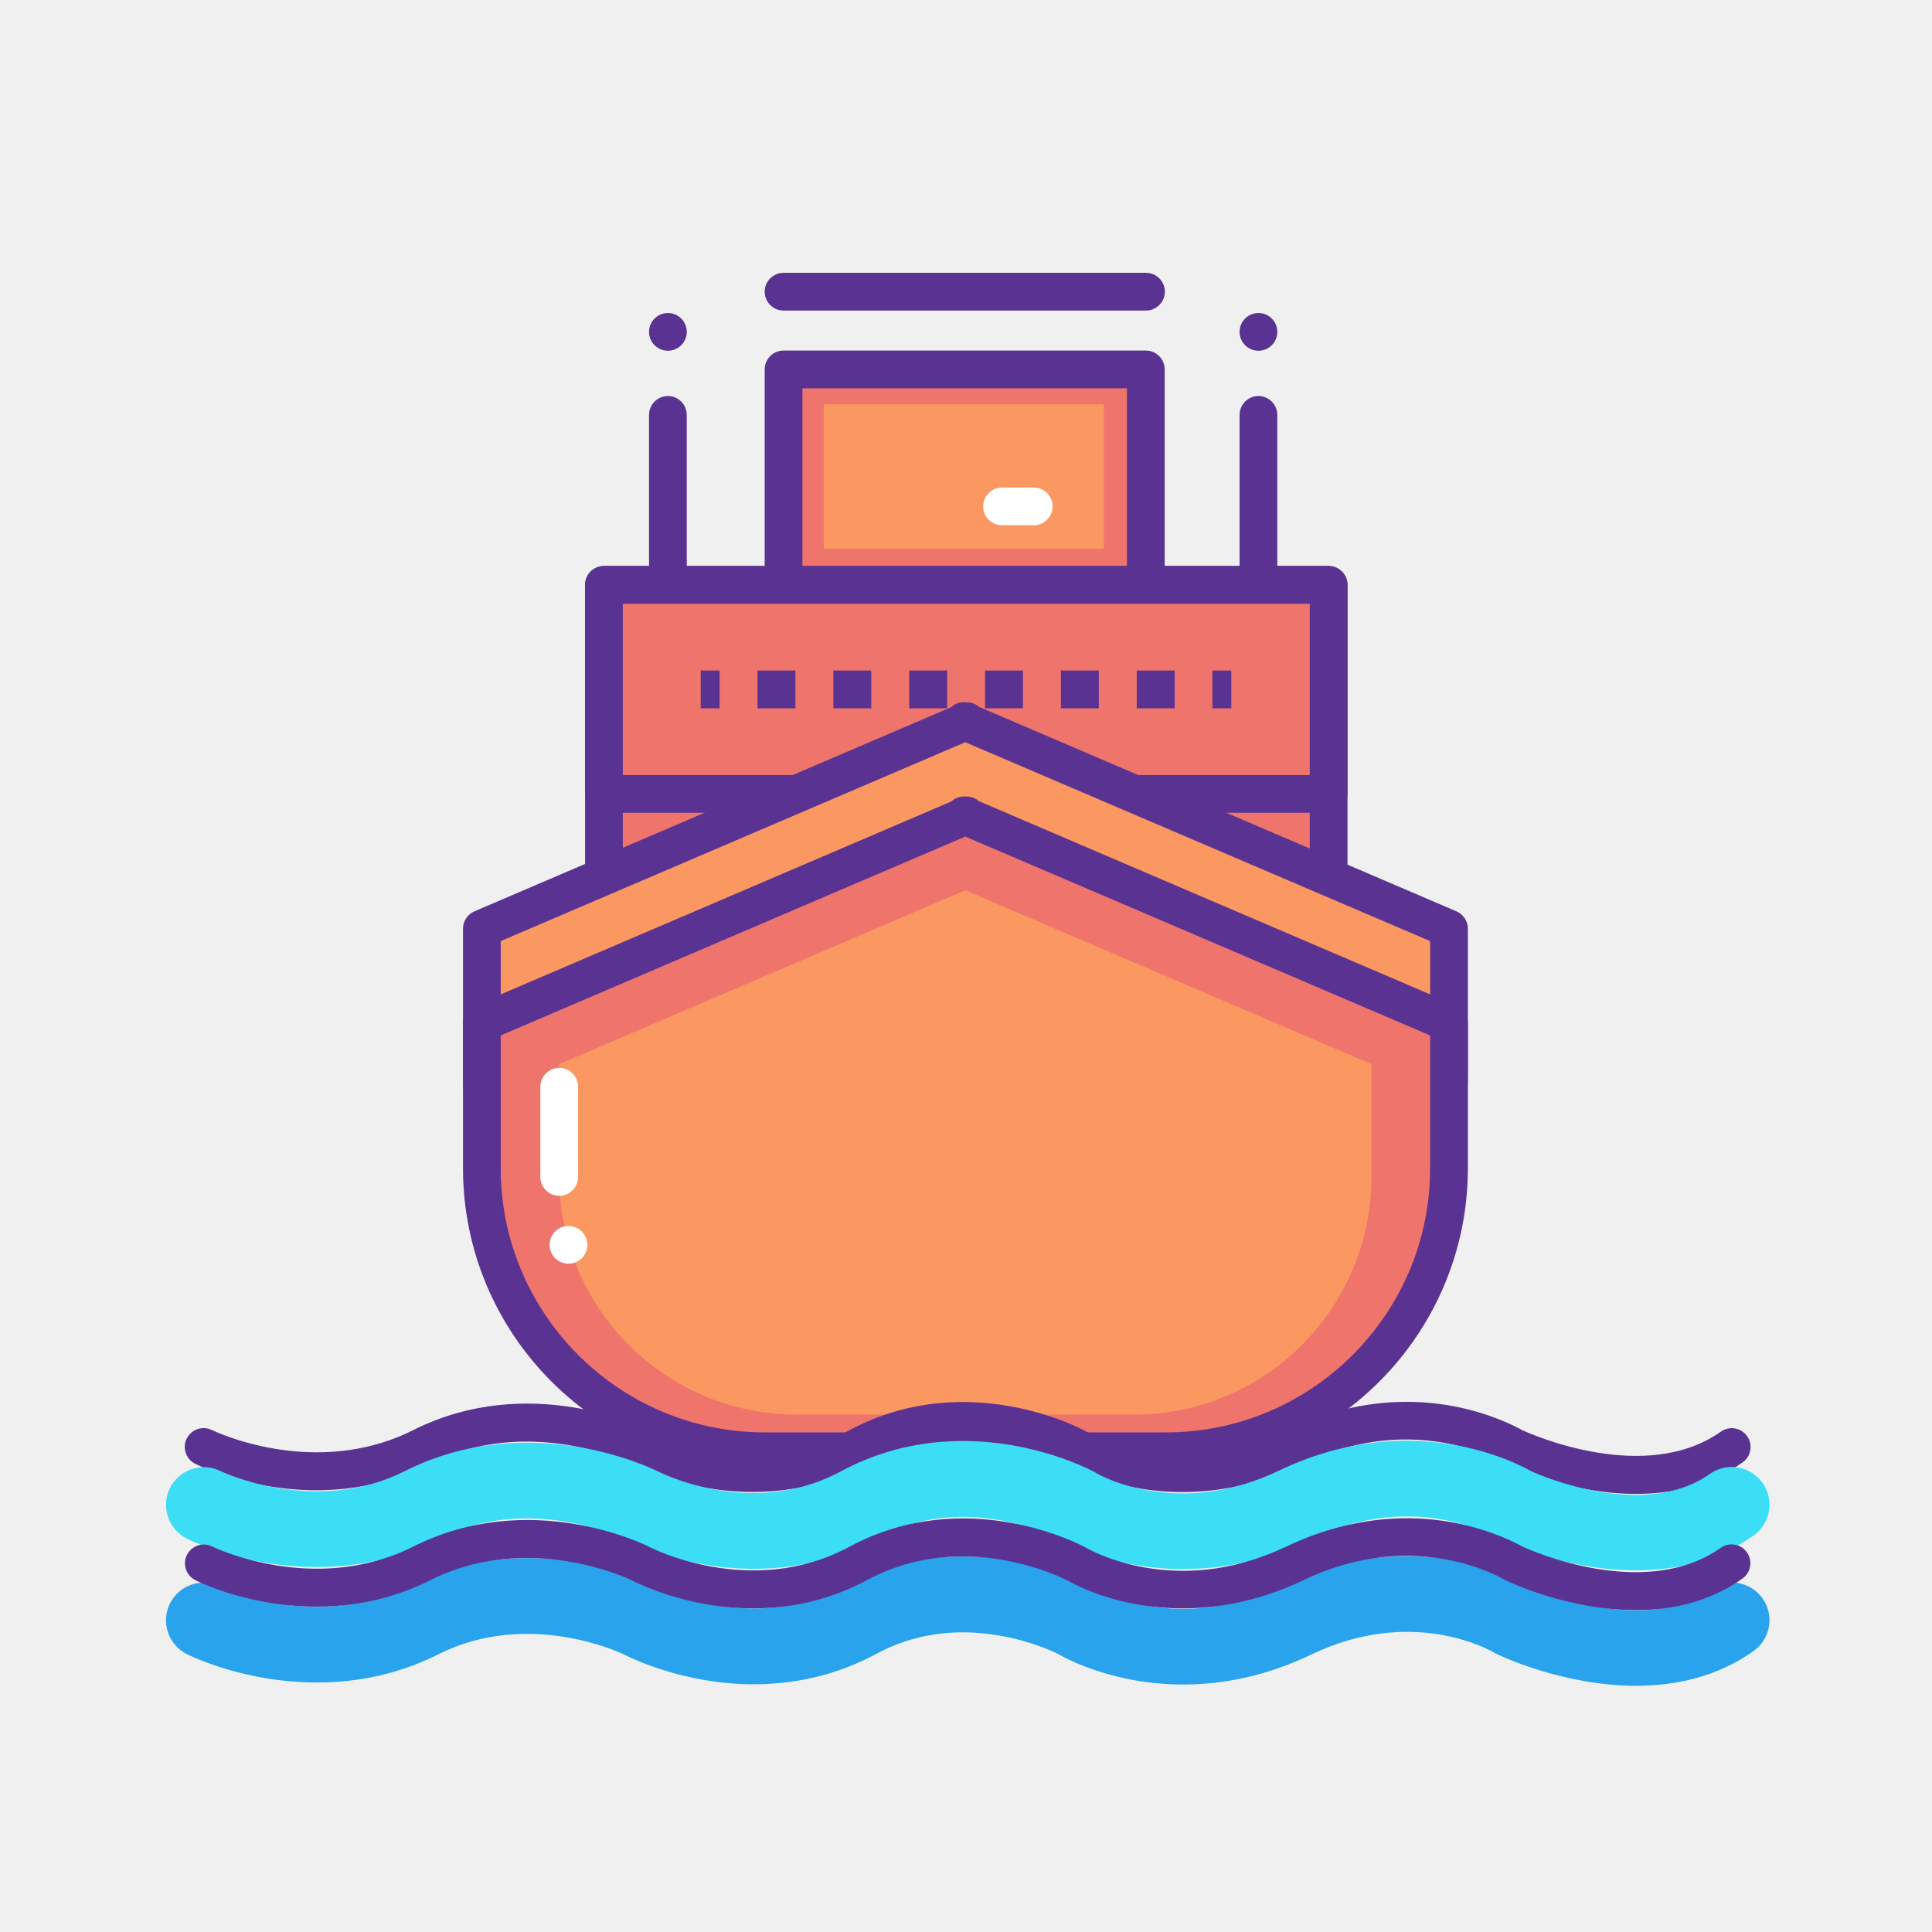
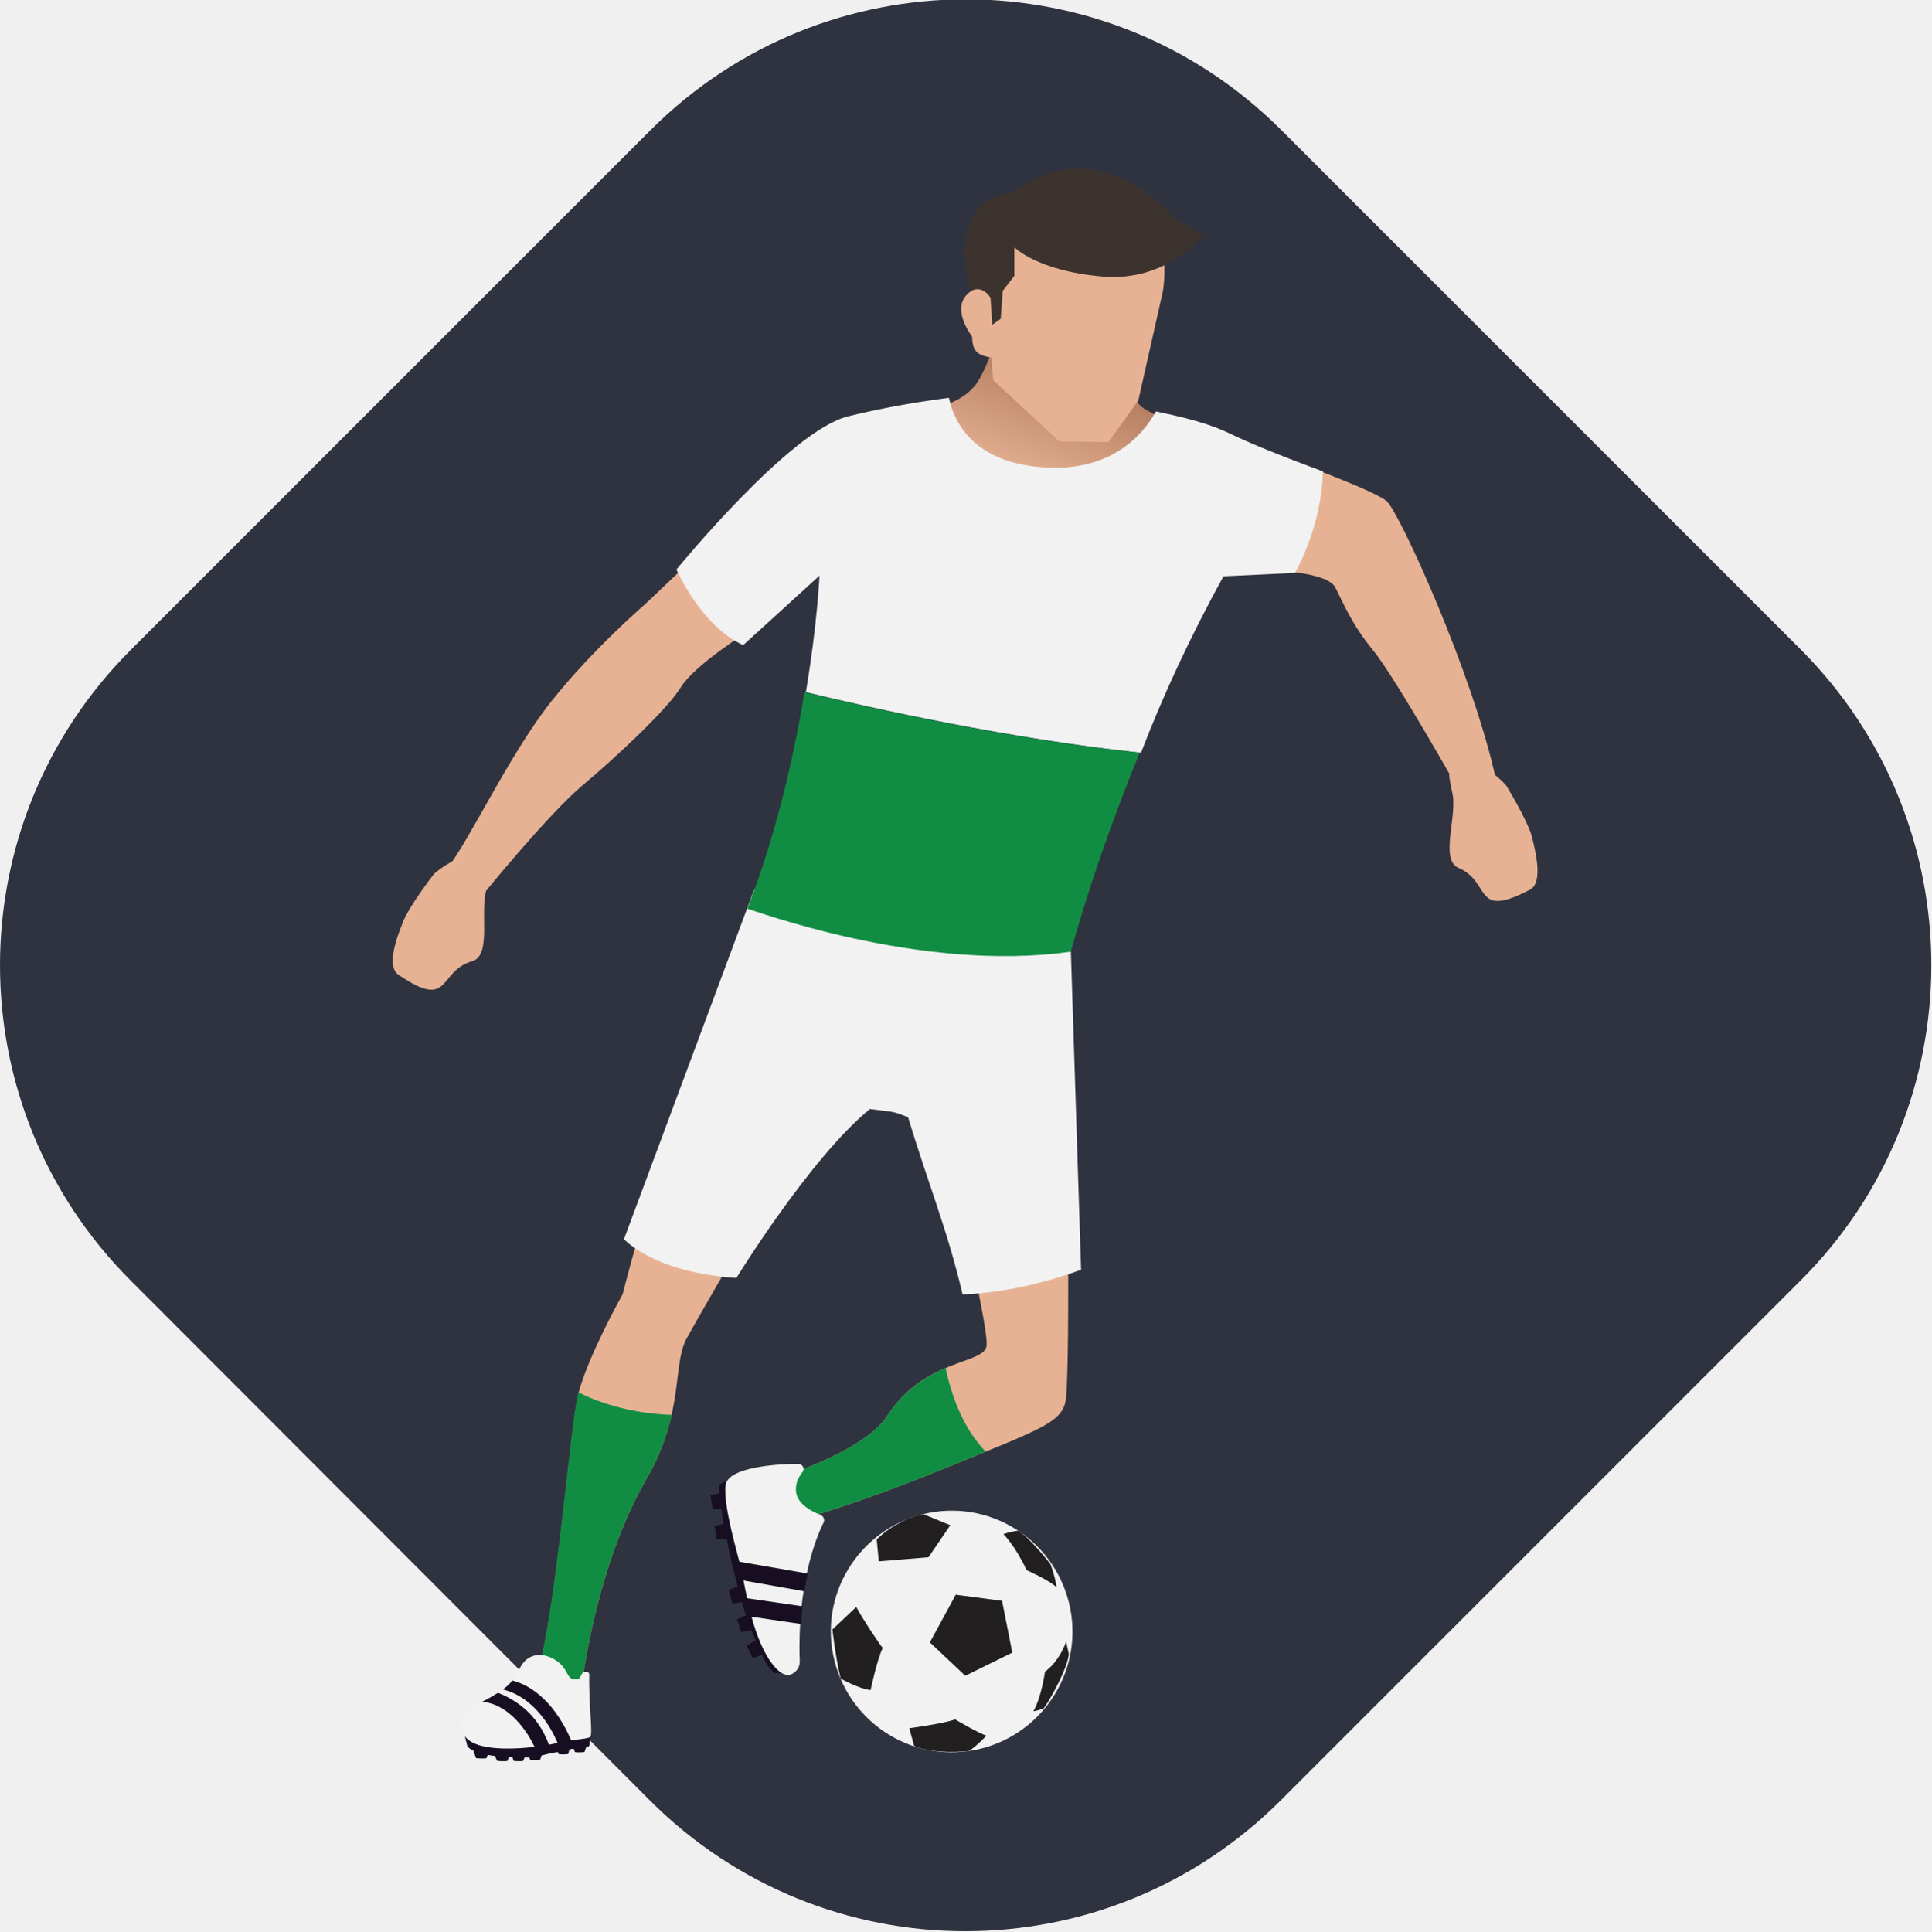
- <svg xmlns="http://www.w3.org/2000/svg" t="1526539657642" class="icon" style="" viewBox="0 0 1024 1024" version="1.1" p-id="1851" width="64" height="64">
-   <defs>
-     <style type="text/css" />
-   </defs>
-   <path d="M415.3 195.8h192v128.4h-192z" fill="#EE746C" p-id="1852" />
-   <path d="M607.3 334.2h-192c-5.5 0-10-4.5-10-10V195.8c0-5.5 4.5-10 10-10h192c5.5 0 10 4.5 10 10v128.4c0 5.5-4.5 10-10 10z m-182-20h172V205.8h-172v108.4zM607.4 164.6H415.3c-5.5 0-10-4.5-10-10s4.5-10 10-10h192.1c5.5 0 10 4.5 10 10s-4.5 10-10 10z" fill="#5A3392" p-id="1853" />
-   <path d="M320.1 310h384.1v221.7H320.1z" fill="#EE746C" p-id="1854" />
-   <path d="M704.2 541.7H320.1c-5.5 0-10-4.5-10-10V310c0-5.5 4.5-10 10-10h384.1c5.5 0 10 4.5 10 10v221.7c0 5.5-4.5 10-10 10z m-374.1-20h364.1V320H330.1v201.7z" fill="#5A3392" p-id="1855" />
-   <path d="M320.1 310h384.1v110.8H320.1z" fill="#EE746C" p-id="1856" />
-   <path d="M704.2 430.8H320.1c-5.5 0-10-4.5-10-10V310c0-5.5 4.5-10 10-10h384.1c5.5 0 10 4.5 10 10v110.8c0 5.5-4.5 10-10 10z m-374.1-20h364.1V320H330.1v90.8z" fill="#5A3392" p-id="1857" />
-   <path d="M512.3 382.8v-0.6l-0.7 0.3-0.7-0.3v0.6L255.4 492.2v77c0 82.8 67.2 150 150 150H618c82.8 0 150-67.2 150-150v-77L512.3 382.8z" fill="#FB9761" p-id="1858" />
-   <path d="M618 729.2H405.4c-88.2 0-160-71.8-160-160v-77c0-4 2.4-7.6 6.1-9.2l252.7-108.2c0.4-0.3 0.8-0.7 1.2-1 1.9-1.2 4-1.8 6.2-1.6 2.2-0.1 4.3 0.4 6.2 1.6l1.2 0.9L771.9 483c3.7 1.6 6.1 5.2 6.1 9.2v77c0 88.2-71.8 160-160 160zM265.4 498.8v70.4c0 77.2 62.8 140 140 140H618c77.2 0 140-62.8 140-140v-70.4L511.6 393.4 265.4 498.8z" fill="#5A3392" p-id="1859" />
-   <path d="M512.3 432.8v-0.6l-0.7 0.3-0.7-0.3v0.6L255.4 542.2v77c0 82.8 67.2 150 150 150H618c82.8 0 150-67.2 150-150v-77L512.3 432.8z" fill="#EE746C" p-id="1860" />
-   <path d="M618 779.2H405.4c-88.2 0-160-71.8-160-160v-77c0-4 2.4-7.6 6.1-9.2l252.7-108.2c0.4-0.3 0.8-0.7 1.2-1 1.9-1.2 4-1.8 6.2-1.6 2.2-0.2 4.3 0.4 6.2 1.6l1.2 0.9L771.9 533c3.7 1.6 6.1 5.2 6.1 9.2v77c0 88.2-71.8 160-160 160zM265.4 548.8v70.4c0 77.2 62.8 140 140 140H618c77.2 0 140-62.8 140-140v-70.4L511.6 443.4 265.4 548.8z" fill="#5A3392" p-id="1861" />
-   <path d="M512.2 472.1v-0.5l-0.6 0.2-0.6-0.2v0.5L296.4 564v59.8c0 69.6 56.4 126 126 126h178.5c69.6 0 126-56.4 126-126V564l-214.7-91.9z" fill="#FB9761" p-id="1862" />
-   <path d="M296.4 633.8c-5.5 0-10-4.5-10-10V576c0-5.5 4.5-10 10-10s10 4.5 10 10v47.8c0 5.5-4.5 10-10 10z" fill="#FFFFFF" p-id="1863" />
-   <path d="M867.2 791.8c-35.9 0-67.5-15-69.5-16-0.3-0.1-0.6-0.3-0.9-0.5-0.1-0.1-11.9-7.1-30.9-10.5-25.2-4.5-50.5-0.8-75.3 11.1-19.9 9.5-51.4 19.5-88.4 12.7-20.8-3.8-34.3-11.3-36.5-12.6-2.7-1.4-55-27.8-106.1-0.3-60.8 32.7-120.6 2.4-125 0.1-2.1-1-55-25.9-106.6 0-61.7 31-122.1 1.3-124.6 0-4.9-2.5-6.9-8.5-4.4-13.4s8.5-6.9 13.4-4.4c1.1 0.5 54.4 26.2 106.6 0 61.7-31 122.1-1.3 124.7 0 0.1 0 0.2 0.1 0.2 0.1 0.5 0.3 54.1 28.1 106.2 0 62-33.3 122.7-1 125.2 0.4 0.1 0.1 0.3 0.2 0.4 0.2 0.1 0.1 11.9 7 30.9 10.4 25.2 4.4 50.5 0.6 75.3-11.2 19.9-9.5 51.4-19.5 88.4-12.6 20.1 3.8 33.4 11 36.3 12.6 4.9 2.3 65.4 29.2 105.5 0.9 4.5-3.2 10.8-2.1 13.9 2.4 3.2 4.5 2.1 10.8-2.4 13.9-17.5 12.5-37.5 16.7-56.4 16.7z" fill="#5A3392" p-id="1864" />
-   <path d="M867.1 832.3c-38.4 0-71.6-15.8-73.7-16.8-0.7-0.3-1.1-0.5-1.7-0.9-2.6-1.5-43.5-24.4-96.6 1.1-70.6 33.8-126.9 4-134-0.1-1.5-0.8-13.8-6.9-31.3-9.9-23.7-4.1-45.7-0.9-65.2 9.6-22.6 12.2-45.1 16.2-65.1 16.2-37 0-65.1-13.9-69.2-16-2.1-1-50.7-23.6-97.7 0-66.1 33.2-130.9 1.4-133.6 0-9.9-5-13.8-17-8.9-26.9 5-9.8 16.9-13.8 26.8-8.9 0.5 0.2 49.9 24.1 97.7 0 66.1-33.2 130.9-1.4 133.7 0 0.2 0.1 0.3 0.2 0.5 0.2 0 0 12.9 6.7 31.5 9.8 23.8 4 45.7 0.7 65.3-9.8 66.6-35.8 132-1.1 134.7 0.4 0.4 0.2 0.5 0.2 0.8 0.5 2.6 1.5 43.5 24.2 96.7-1.3 69.1-33.1 124.5-5 133.6 0.2 5.9 2.7 60.1 26.1 94.9 1.5 9-6.4 21.5-4.2 27.9 4.8 6.4 9 4.2 21.5-4.8 27.9-19.6 13.9-41.7 18.4-62.3 18.4z" fill="#3CDEF6" p-id="1865" />
-   <path d="M867.1 893.5c-38.4 0-71.6-15.8-73.7-16.8-0.7-0.3-1.1-0.5-1.7-0.9-2.6-1.5-43.5-24.4-96.6 1.1-70.6 33.8-126.9 4-134-0.1-1.5-0.8-13.8-6.9-31.3-9.9-23.7-4.1-45.7-0.9-65.2 9.6-22.6 12.2-45.1 16.2-65.1 16.2-37 0-65.1-13.9-69.2-16-2.1-1-50.7-23.6-97.7 0-66.1 33.2-130.9 1.4-133.6 0-9.9-5-13.8-17-8.9-26.9 5-9.8 16.9-13.8 26.8-8.9 0.5 0.2 49.9 24.1 97.7 0 66.1-33.2 130.9-1.4 133.7 0 0.2 0.1 0.3 0.2 0.5 0.2 0 0 12.9 6.7 31.5 9.8 23.8 4 45.7 0.7 65.3-9.8 66.6-35.8 132-1.1 134.7 0.4 0.4 0.2 0.5 0.2 0.8 0.5 2.6 1.5 43.5 24.2 96.7-1.3 69.1-33.1 124.5-5 133.6 0.2 5.9 2.7 60.1 26.1 94.9 1.5 9-6.4 21.5-4.2 27.9 4.8 6.4 9 4.2 21.5-4.8 27.9-19.6 13.9-41.7 18.4-62.3 18.4z" fill="#29A3EC" p-id="1866" />
-   <path d="M867 853.4c-35.8 0-67.2-14.9-69.2-15.9-0.3-0.1-0.6-0.3-0.9-0.5-0.1-0.1-11.9-7.1-30.9-10.5-25.2-4.5-50.5-0.8-75.3 11.1-15.3 7.3-37.6 14.9-63.9 14.9-7.8 0-16-0.7-24.5-2.2-20.8-3.8-34.3-11.3-36.5-12.6-2.7-1.4-55-27.8-106.1-0.3-60.8 32.7-120.6 2.4-125 0.1-2.1-1-55-25.9-106.6 0-61.7 31-122.1 1.3-124.6 0-4.9-2.5-6.9-8.5-4.4-13.4s8.5-6.9 13.4-4.4c1.1 0.5 54.4 26.2 106.6 0 61.7-31 122.1-1.3 124.7 0 0.1 0 0.2 0.1 0.2 0.1 0.5 0.3 54.1 28.1 106.2 0 62-33.3 122.7-1 125.2 0.4 0.1 0.1 0.3 0.2 0.4 0.2 0.1 0.1 11.9 7 30.9 10.4 25.2 4.4 50.5 0.6 75.3-11.2 19.9-9.5 51.4-19.5 88.4-12.6 20.1 3.8 33.4 11 36.3 12.6 4.9 2.3 65.2 29.1 105.3 0.8 4.5-3.2 10.8-2.1 13.9 2.4 3.2 4.5 2.1 10.8-2.4 13.9-17.6 12.5-37.7 16.7-56.5 16.7z" fill="#5A3392" p-id="1867" />
-   <path d="M301.3 659.8m-10 0a10 10 0 1 0 20 0 10 10 0 1 0-20 0Z" fill="#FFFFFF" p-id="1868" />
-   <path d="M371.4 355.4h10v20h-10zM622.6 375.4h-20.1v-20h20.1v20z m-40.2 0h-20.1v-20h20.1v20z m-40.2 0h-20.1v-20h20.1v20z m-40.2 0h-20.1v-20H502v20z m-40.2 0h-20.1v-20h20.1v20z m-40.2 0h-20.1v-20h20.1v20zM642.6 355.4h10v20h-10zM354 310.1c-5.5 0-10-4.5-10-10v-80.2c0-5.5 4.5-10 10-10s10 4.5 10 10v80.2c0 5.5-4.5 10-10 10zM667 310.1c-5.5 0-10-4.5-10-10v-80.2c0-5.5 4.5-10 10-10s10 4.5 10 10v80.2c0 5.5-4.5 10-10 10z" fill="#5A3392" p-id="1869" />
-   <path d="M354 175.9m-10 0a10 10 0 1 0 20 0 10 10 0 1 0-20 0Z" fill="#5A3392" p-id="1870" />
-   <path d="M667 175.9m-10 0a10 10 0 1 0 20 0 10 10 0 1 0-20 0Z" fill="#5A3392" p-id="1871" />
-   <path d="M436.6 214.3h148.5v76.5H436.6z" fill="#FB9761" p-id="1872" />
-   <path d="M547.9 278.4h-16.8c-5.5 0-10-4.5-10-10s4.5-10 10-10h16.8c5.5 0 10 4.5 10 10s-4.5 10-10 10z" fill="#FFFFFF" p-id="1873" />
+ <svg xmlns="http://www.w3.org/2000/svg" version="1.2" baseProfile="tiny" id="图层_1" x="0px" y="0px" viewBox="0 0 283.5 283.5" xml:space="preserve">
+   <g id="XMLID_10474_">
+     <g id="XMLID_10510_">
+       <path id="XMLID_10512_" fill="#2F3340" d="M264.3,188L188,264.3c-25.6,25.6-67,25.6-92.6,0L19.2,188c-25.6-25.6-25.6-67,0-92.6    l76.3-76.3c25.6-25.6,67-25.6,92.6,0l76.3,76.3C289.9,121,289.9,162.5,264.3,188z" />
+     </g>
+     <g id="XMLID_10483_">
+       <linearGradient id="XMLID_8_" gradientUnits="userSpaceOnUse" x1="159.68" y1="48.94" x2="151.187" y2="71.447">
+         <stop offset="0" style="stop-color:#A26A4E" />
+         <stop offset="1" style="stop-color:#E7B293" />
+       </linearGradient>
+       <path id="XMLID_10509_" fill="url(#XMLID_8_)" d="M130.9,60.4c0,0,9.8,0.8,12.9-4.8c3.1-5.6,4-13.6,4-13.6l15.7,0.2    c0,0-0.5,15.1,4.8,18c5.3,3,10.2,3.9,10.2,3.9s-15.1,13.3-29,10.7C135.5,72.4,130.9,60.4,130.9,60.4z" />
+       <path id="XMLID_10508_" fill="#E7B293" d="M187.7,66.9c0,0,14,5,15.9,6.7c1.9,1.8,12.6,25.2,16,40.8c0,0-1.3,3-5,2.4    c0,0-9.8-17.4-13-21.3c-3.2-3.9-4.3-6.8-5.6-9.3c-1.3-2.4-10.2-2.5-10.2-2.5L187.7,66.9z" />
+       <path id="XMLID_10507_" fill="#E7B293" d="M72.3,127.6c0,0,0.4-0.5-0.8,2.7c-1.2,3.2,0.8,10-2.2,10.8c-5.1,1.5-3,7.3-10.8,2    c-1.8-1.2-0.3-5.4,0.6-7.6c0.8-2.3,4.6-7.2,4.6-7.2S69.6,122.9,72.3,127.6z" />
+       <path id="XMLID_10506_" fill="#E7B293" d="M212.8,113.7c0,0-0.3-0.6,0.4,2.7c0.8,3.3-1.9,9.8,0.9,11c4.9,2.1,2.1,7.6,10.5,3.2    c1.9-1,0.9-5.3,0.3-7.7c-0.6-2.4-3.8-7.6-3.8-7.6S215.9,109.3,212.8,113.7z" />
+       <path id="XMLID_10505_" fill="#E7B293" d="M100.2,161c0,0-5.6,16.3-8.8,29c0,0-4.8,8.5-6.4,14.2c-1.3,4.7-3.3,32.9-6.2,41.6    c0,0,0.2,5.9,6.6,1.6c0,0,2-17.4,9.5-30.3c5.7-9.9,3.7-16.9,6-20.8c2.2-4,11-19.1,11-19.1L100.2,161z" />
+       <path id="XMLID_10504_" fill="#E7B293" d="M138.5,167.5c0,0,6.9,27.6,6.3,30.2c-0.6,2.6-9.2,1.8-14.6,10.2c-3.6,5.5-17,9.4-17,9.4    s-1.8,4.8,3.8,5.9c0,0,8.1-2.1,21.8-7.7c13.7-5.6,16.9-6.6,17.6-9.7c0.7-3.2,0.3-37.1,0.3-37.1L138.5,167.5z" />
+       <path id="XMLID_10503_" fill="#F1F2F1" d="M110.7,130.6l-19.1,51.3c0,0,4.3,4.9,16.5,5.7c0,0,10.8-17.6,19.6-24.8    c3.7,0.5,3,0.2,5.6,1.2c3,9.9,5.8,16.6,8,26c0,0,7.7,0,17.4-3.6l-1.5-46.7L110.7,130.6z" />
+       <path id="XMLID_10502_" fill="#E7B293" d="M102.9,80.9l-8.1,7.7c0,0-7.8,6.7-13.9,14.4c-6.1,7.7-12,20.4-15.2,24.4l5.3,3.8    c0,0,9.5-11.7,14.5-15.9c5-4.2,12.6-11.3,14.5-14.5c2-3.2,9.8-8.1,9.8-8.1L102.9,80.9z" />
+       <path id="XMLID_10501_" fill="#108D43" d="M94.9,217.1c2-3.5,3.1-6.6,3.7-9.4c-6.2-0.2-10.9-1.9-13.7-3.3    c-1.3,5.2-3.3,32.8-6.1,41.4c0,0,0.2,5.9,6.6,1.6C85.4,247.4,87.4,230,94.9,217.1z" />
+       <g id="XMLID_10496_">
+         <path id="XMLID_10500_" fill="#170E21" d="M86.7,254.7H68.2l0.4,1.6c0,0,0.1,0.3,0.9,0.7c0.1,0.4,0.4,1.1,0.4,1.1s1,0.1,1.5,0     l0.2-0.5c0.3,0.1,0.7,0.1,1.1,0.2c0.1,0.4,0.3,0.7,0.3,0.7s1,0.1,1.5,0l0.2-0.6c0.2,0,0.3,0,0.5,0c0.1,0.3,0.2,0.6,0.2,0.6     s0.9,0.1,1.4,0L77,258c0.2,0,0.4,0,0.7,0l0.1,0.3c0.5,0.1,1.5,0,1.5,0s0.1-0.3,0.2-0.6c0.8-0.2,1.6-0.4,2.4-0.5l0.1,0.3     c0.5,0.1,1.4,0,1.4,0s0.1-0.3,0.2-0.7c0.2,0,0.4-0.1,0.6-0.1l0.2,0.5c0.5,0.1,1.4,0,1.4,0s0.1-0.4,0.3-0.8c0.3,0,0.4-0.1,0.4-0.1     L86.7,254.7z" />
+         <path id="XMLID_10499_" fill="#F1F2F1" d="M86.5,245.8c0-0.4-0.6-0.5-0.9-0.3c-0.2,0.1-0.5,1-0.7,1c-1.9,0.3-1.2-1.3-3.2-2.7     c-2.1-1.4-4.3-1.1-5.4,1.1c-1.1,2.1-2.7,3.5-5.7,4.9c-2.9,1.4-4.2,4.8-0.8,6.2c3.4,1.4,10.6,0.3,12.2-0.2     c1.6-0.4,4.3-0.5,4.6-0.8C87.1,254.7,86.4,250.5,86.5,245.8z" />
+         <path id="XMLID_10498_" fill="#170E21" d="M73.1,248.5c-0.7,0.4-1.4,0.9-2.3,1.3c4.6,0.5,7.2,5.6,7.7,6.7     c0.8-0.1,1.5-0.2,2.1-0.3C78.8,251.1,74.9,249.2,73.1,248.5z" />
+         <path id="XMLID_10497_" fill="#170E21" d="M75.2,246.7c-0.4,0.5-0.8,0.9-1.4,1.3c5.7,1.4,8.1,8,8.1,8h0c0.1,0,0.1,0,0.2-0.1     c0.5-0.1,1.2-0.2,1.8-0.3C81,248.8,76.9,247.1,75.2,246.7z" />
+       </g>
+       <path id="XMLID_10495_" fill="#108D43" d="M130.2,207.9c-3.6,5.5-17,9.4-17,9.4s-1.8,4.8,3.8,5.9c0,0,8.1-2.1,21.8-7.7    c2.2-0.9,4.2-1.7,5.9-2.4c-3.5-3.6-5.1-8.6-5.9-12.3C136,202.1,132.7,204,130.2,207.9z" />
+       <g id="XMLID_10490_">
+         <path id="XMLID_10494_" fill="#170E21" d="M113.7,245.6l1.2,0l-8.1-28.1c0,0-0.7,0-1.2,0.5c0,0.3,0,0.7,0,1.2l-1.3,0.3l0.3,2     l1.3,0c0.1,0.7,0.2,1.4,0.3,2.2l-1.3,0.3l0.3,2l1.5,0c0.4,2.2,1,4.6,1.6,6.9l-1.3,0.5l0.5,2l1.4-0.2c0.2,0.6,0.4,1.3,0.6,1.9     l-1.3,0.6l0.6,1.9l1.5-0.3c0.2,0.5,0.4,1,0.6,1.5l-1.3,0.8l0.9,1.8l1.4-0.5C112.3,244.1,113,245,113.7,245.6z" />
+         <path id="XMLID_10493_" fill="#F1F2F1" d="M116.7,214.9l0.5,0c0.6,0,1,0.7,0.6,1.2c-0.4,0.5-0.7,1.1-0.8,1.4     c-0.2,0.9-0.9,3.2,3.5,4.9c0.4,0.2,0.6,0.7,0.4,1.1c-1.1,2.2-3.9,9.1-3.5,20.4c0,0.4-0.1,0.8-0.3,1.1c-0.6,0.8-1.9,1.9-4-1.1     c-2.9-4.2-3.7-11.2-4.4-14c-0.7-2.8-2.5-8.9-2.2-11.9C107,214.9,116.7,214.9,116.7,214.9z" />
+         <path id="XMLID_10492_" fill="#170E21" d="M118.1,233.6c0.1-0.9,0.3-1.8,0.5-2.6l-10.4-1.8l0.3,2.7L118.1,233.6z" />
+         <path id="XMLID_10491_" fill="#170E21" d="M109.5,234.6c0.2,0.9,0.4,1.8,0.6,2.7l7.5,1.1c0.1-0.9,0.1-1.8,0.2-2.6L109.5,234.6z" />
+       </g>
+       <path id="XMLID_10489_" fill="#E7B293" d="M144.9,45l0.9,10.8l9.7,9l7.2,0.1l4.4-6.1l3.6-16c0,0,2-10.8-5.5-13.4    C157.6,26.8,144.2,27.1,144.9,45z" />
+       <path id="XMLID_10488_" fill="#3D332E" d="M144.9,43l0.6,4.8l1.4-1l0.3-4.1l1.7-2.2v-4.2c0,0,3.4,3.5,13,4.3    c9.5,0.8,14.8-6.1,14.8-6.1l-4.4-2.5c0,0-10.6-13.5-23.8-3.6c-6.5,0.3-6.7,6.8-6.9,8c-0.2,1.2,0.8,6,0.8,6l0.2,1.4L144.9,43z" />
+       <path id="XMLID_10487_" fill="#E7B293" d="M145.4,43.7c0,0-1.6-2.6-3.6-0.3c-2,2.3,0.9,6,0.9,6s0,1.3,0.4,1.9    c0.7,1.2,2.9,1.2,2.9,1.2L145.4,43.7z" />
+       <g id="XMLID_10484_">
+         <path id="XMLID_10486_" fill="#F1F2F1" d="M179.6,84.6l10.5-0.5c0,0,3.9-6.6,4.1-14.9c0,0-8.5-3.1-12.9-5.2     c-2.5-1.2-4.8-2.2-11.6-3.6c-2.1,3.7-6.8,8.9-16.6,8.2c-10-0.7-13-6.4-13.8-10.2c-6.4,0.8-11.9,2-14.7,2.7     c-8.5,1.9-25.3,22.5-25.3,22.5s3.6,8.3,9.8,11.1l11.2-10.2c0,0-0.3,7-2,17.1c9.4,2.3,30.2,6.9,49.2,8.9     C170.6,102.4,174.7,93.5,179.6,84.6z" />
+         <path id="XMLID_10485_" fill="#108D43" d="M157.2,139.7c0,0,3.3-12.6,10.1-29.2c-19.1-2-39.8-6.6-49.2-8.9     c-1.5,9-4,20.5-8.4,31.8C109.8,133.3,134.9,142.9,157.2,139.7z" />
+       </g>
+     </g>
+     <g id="XMLID_10475_">
+       <path id="XMLID_10482_" fill="#F1F2F1" d="M157.1,236.1c1.9,9.6-4.4,18.9-14,20.8c-9.6,1.9-18.9-4.4-20.8-14    c-1.9-9.6,4.4-18.9,14-20.8C145.9,220.2,155.2,226.5,157.1,236.1z" />
+       <polygon id="XMLID_10481_" fill="#221F20" points="140.3,234.1 136.5,241.1 141.7,246 148.6,242.6 147.1,235   " />
+       <path id="XMLID_10480_" fill="#221F20" d="M128.7,226l0.3,3.2l7.3-0.6l3.2-4.7l-3.9-1.6c0,0-1.7,0.2-3.6,1.3    C130,224.6,128.7,226,128.7,226z" />
+       <path id="XMLID_10479_" fill="#221F20" d="M125.7,235.9l-3.5,3.3c0,0,0.4,3.8,1.2,7.2c0,0,2.6,1.5,4.4,1.7c0,0,1-4.7,1.8-6.2    C129.5,242,126.4,237.3,125.7,235.9z" />
+       <path id="XMLID_10478_" fill="#221F20" d="M134.2,256.3c0,0-0.6-2.1-0.7-2.6c0,0,5.2-0.7,6.7-1.3c0,0,3.4,2,4.6,2.4    c0,0-1.3,1.4-2.5,2.2C142.3,257.1,137.1,257.6,134.2,256.3z" />
+       <path id="XMLID_10477_" fill="#221F20" d="M156.5,241c0,0-0.9,2.8-3.1,4.4c0,0-0.5,3.7-1.7,5.8c0,0,0.4,0,1.5-0.4c0,0,0.8-1,2.3-4    c1.4-2.9,1.4-4,1.4-4L156.5,241z" />
+       <path id="XMLID_10476_" fill="#221F20" d="M147.3,225.2c0,0,1.8,1.8,3.4,5.3c0,0,3.2,1.4,4.4,2.5c0,0-0.1-1.2-0.9-3.4    c0,0-3.1-4-4.8-4.9C149.5,224.7,148.5,224.8,147.3,225.2z" />
+     </g>
+   </g>
+   <g id="XMLID_1_">
+ </g>
+   <g id="XMLID_2_">
+ </g>
+   <g id="XMLID_3_">
+ </g>
+   <g id="XMLID_4_">
+ </g>
+   <g id="XMLID_5_">
+ </g>
+   <g id="XMLID_6_">
+ </g>
</svg>
